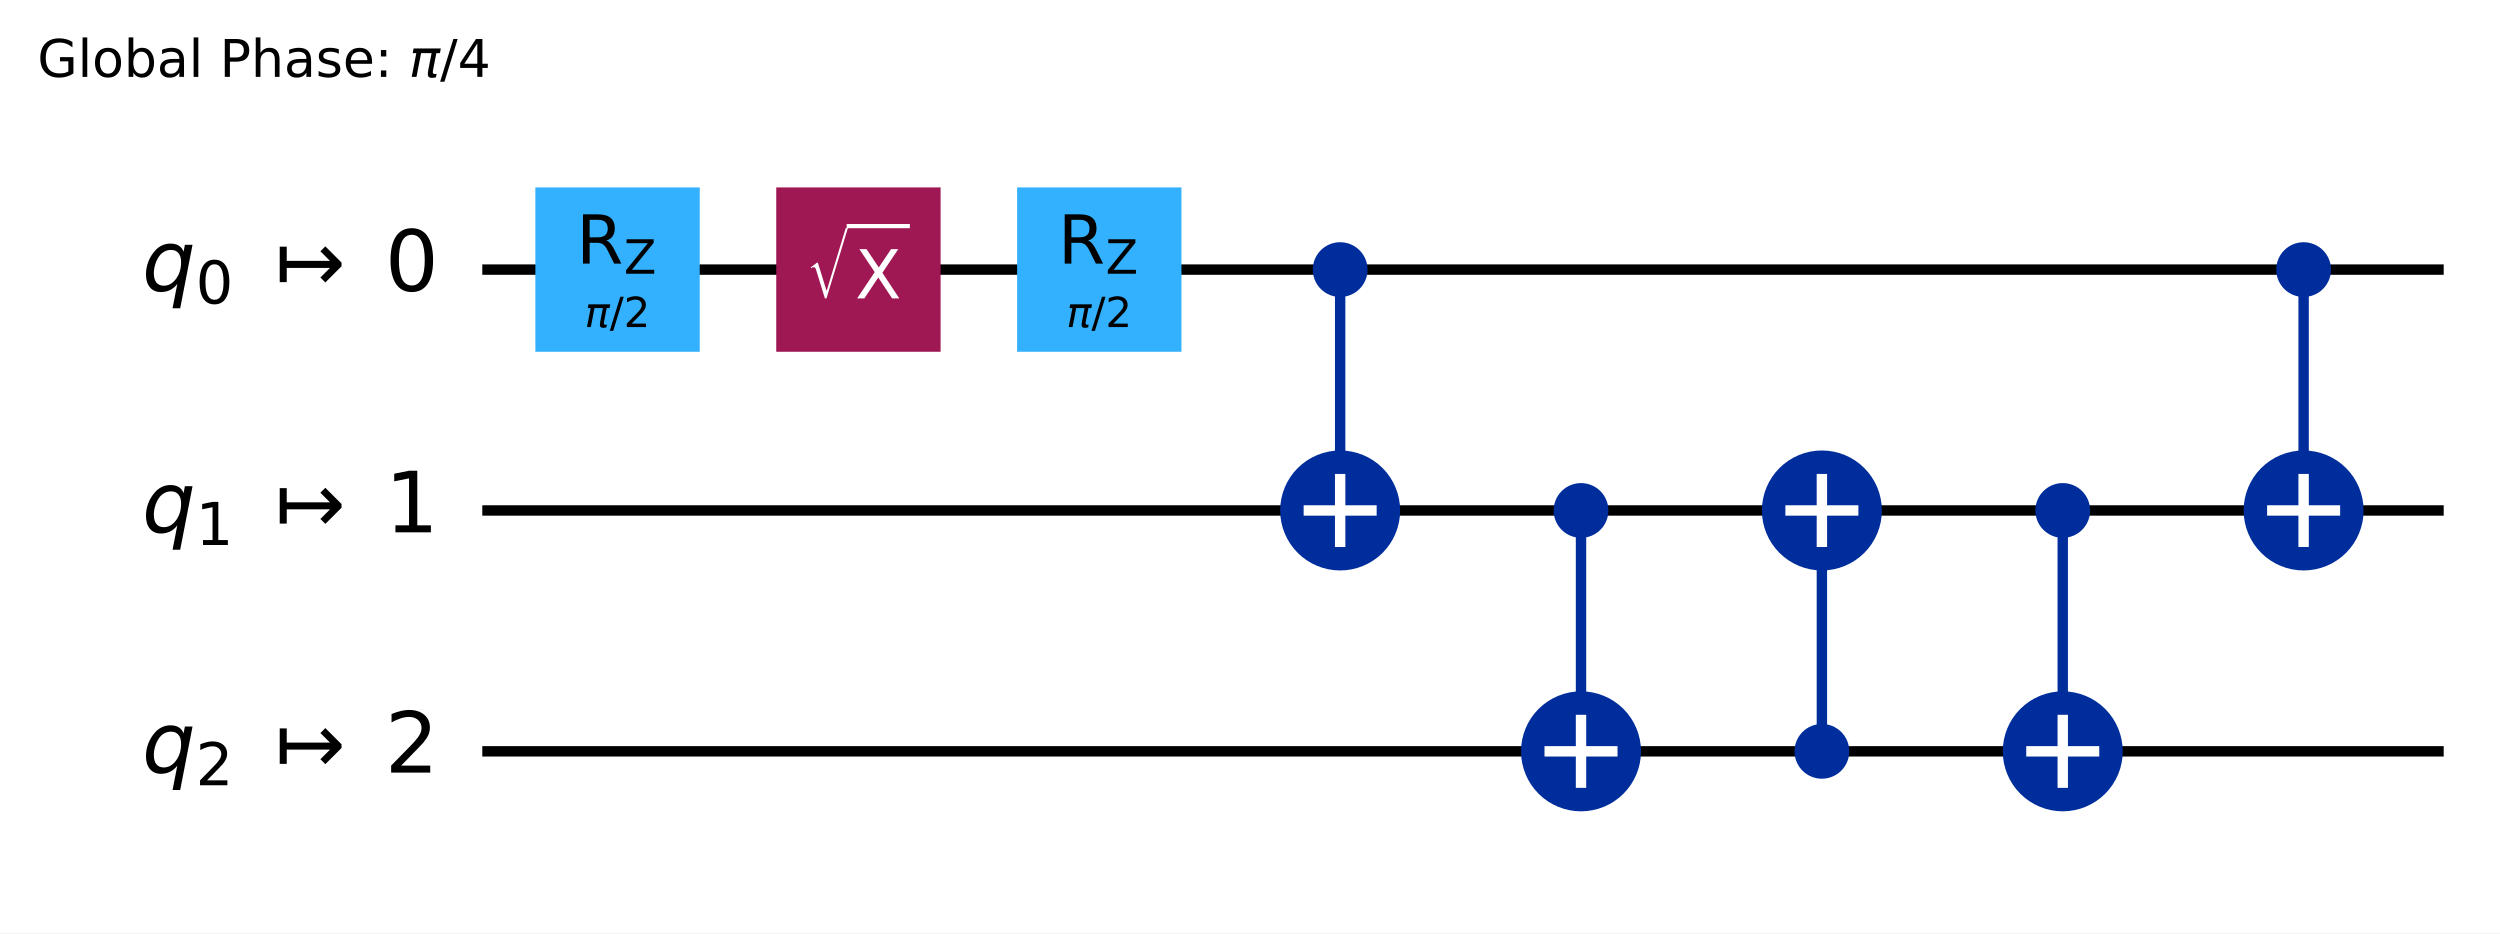
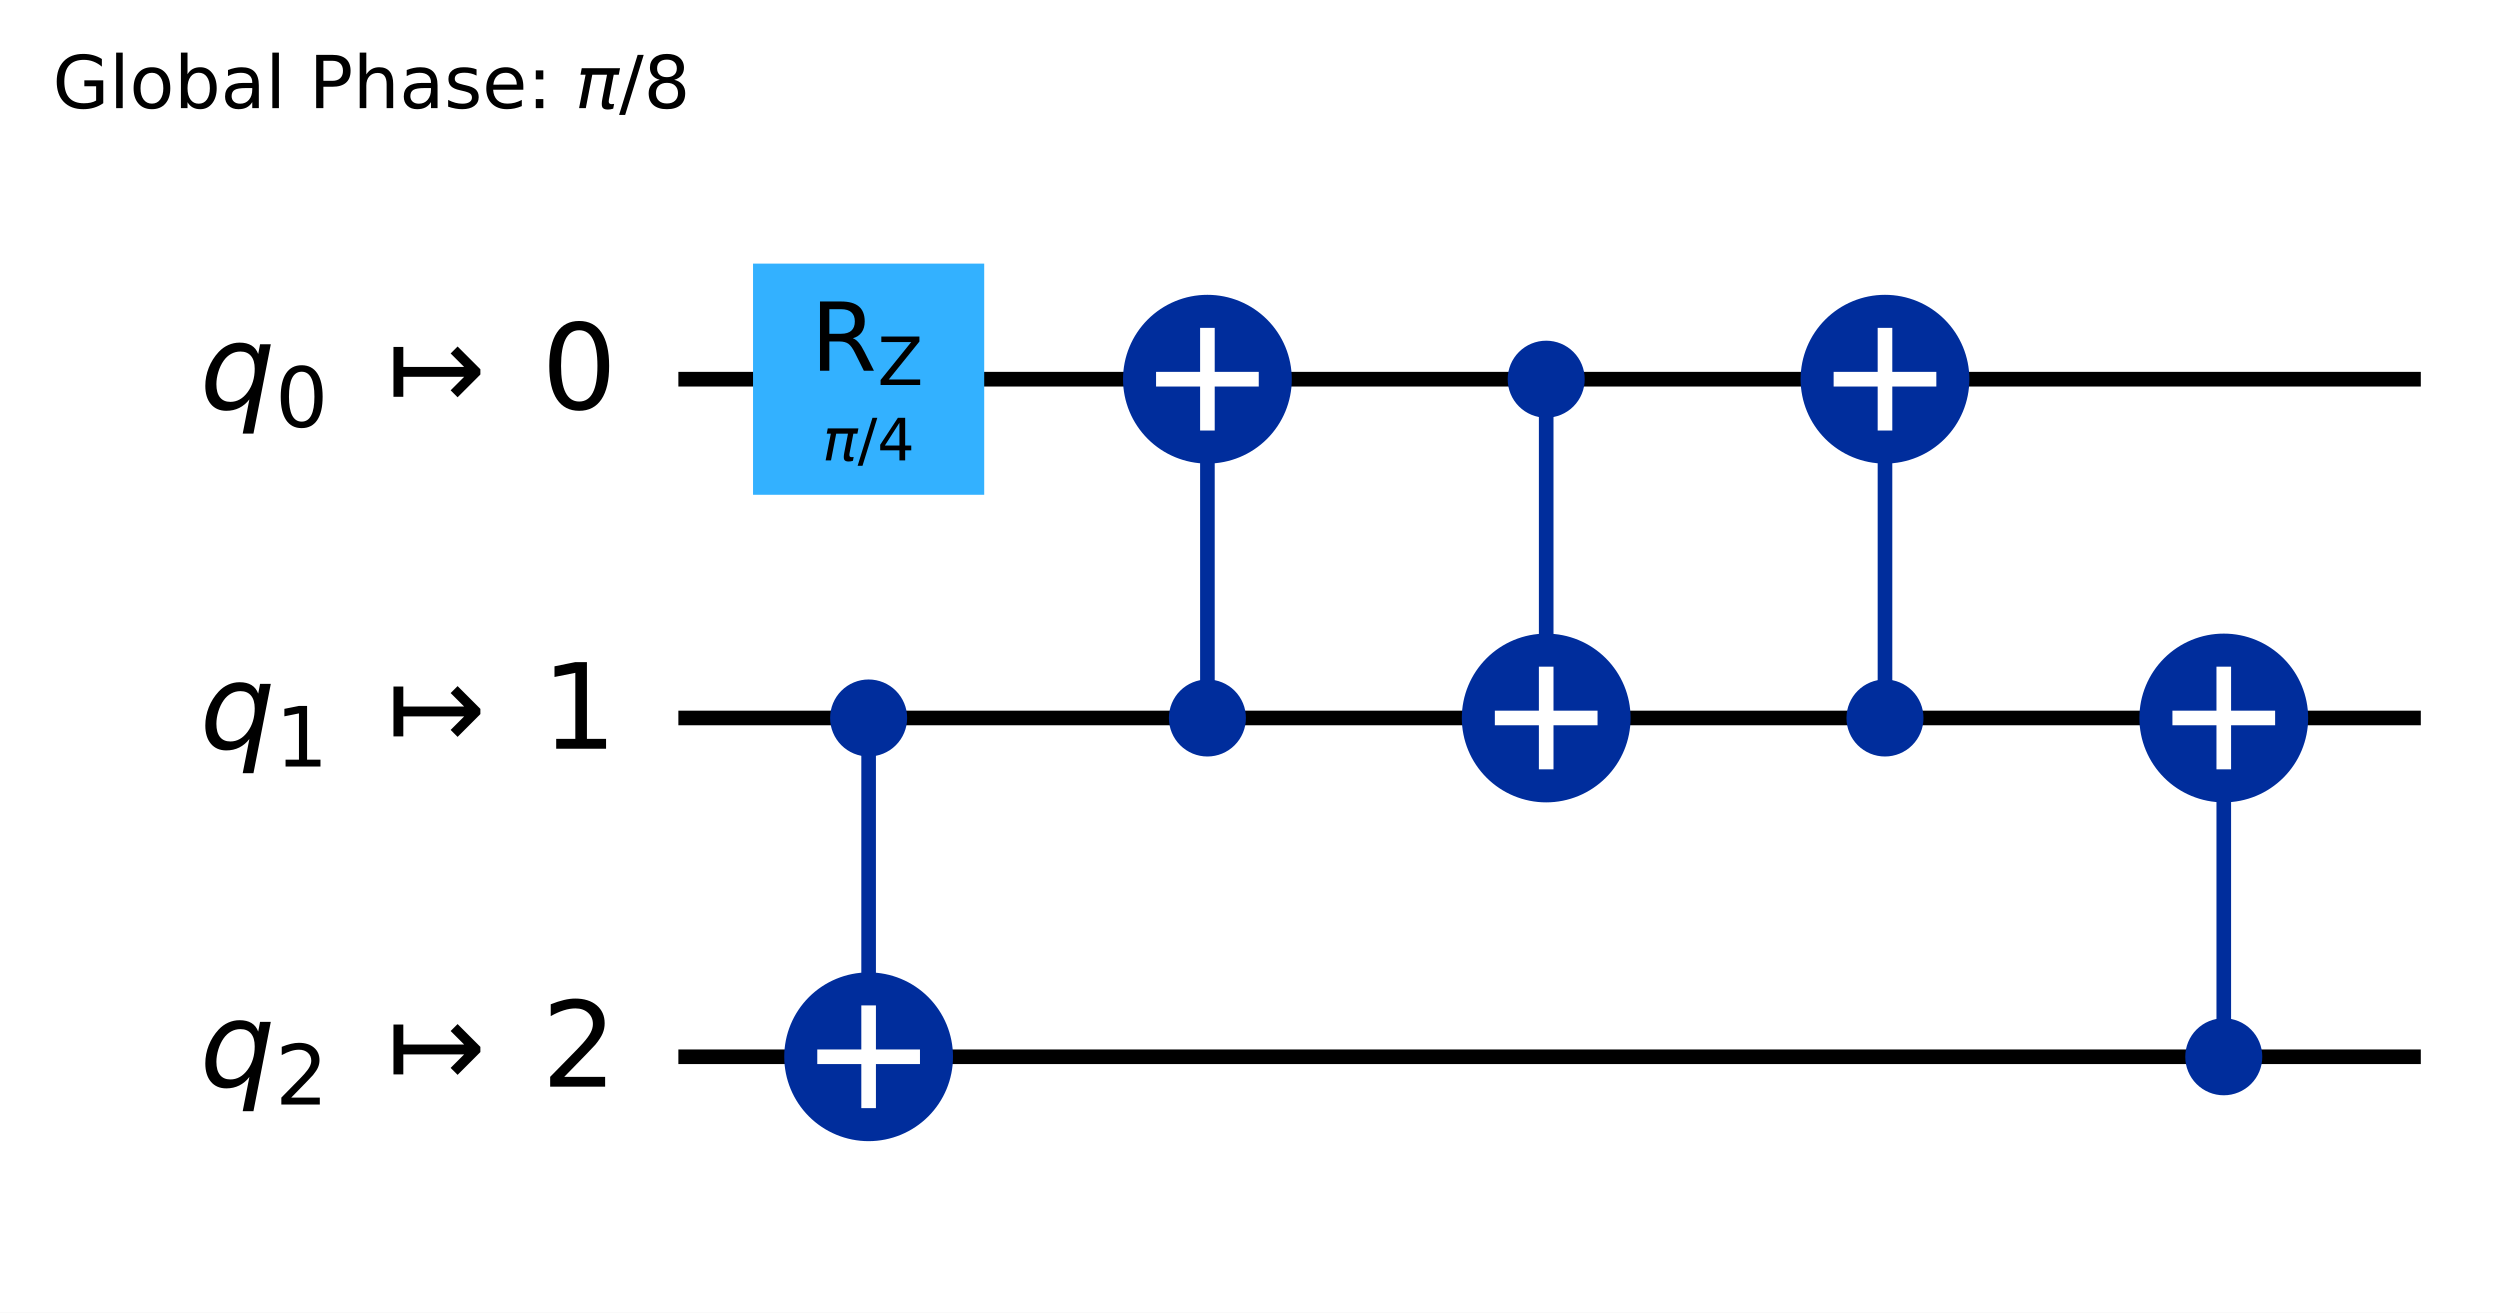
- <svg xmlns="http://www.w3.org/2000/svg" xmlns:xlink="http://www.w3.org/1999/xlink" width="481.119pt" height="179.604pt" viewBox="0 0 481.119 179.604" version="1.1">
+ <svg xmlns="http://www.w3.org/2000/svg" xmlns:xlink="http://www.w3.org/1999/xlink" width="342.057pt" height="179.604pt" viewBox="0 0 342.057 179.604" version="1.1">
  <defs>
    <style type="text/css">*{stroke-linejoin: round; stroke-linecap: butt}</style>
  </defs>
  <g id="figure_1">
    <g id="patch_1">
-       <path d="M 0 179.604  L 481.119 179.604  L 481.119 0  L 0 0  z " style="fill: #ffffff" />
+       <path d="M 0 179.604  L 342.057 179.604  L 342.057 0  L 0 0  z " style="fill: #ffffff" />
    </g>
    <g id="axes_1">
      <g id="line2d_1">
-         <path d="M 93.816 51.883  L 469.284 51.883  " clip-path="url(#p469d6c5402)" style="fill: none; stroke: #000000; stroke-width: 2; stroke-linecap: square" />
+         <path d="M 93.816 51.883  L 330.222 51.883  " clip-path="url(#p0dafb80001)" style="fill: none; stroke: #000000; stroke-width: 2; stroke-linecap: square" />
      </g>
      <g id="line2d_2">
-         <path d="M 93.816 98.237  L 469.284 98.237  " clip-path="url(#p469d6c5402)" style="fill: none; stroke: #000000; stroke-width: 2; stroke-linecap: square" />
+         <path d="M 93.816 98.237  L 330.222 98.237  " clip-path="url(#p0dafb80001)" style="fill: none; stroke: #000000; stroke-width: 2; stroke-linecap: square" />
      </g>
      <g id="line2d_3">
-         <path d="M 93.816 144.591  L 469.284 144.591  " clip-path="url(#p469d6c5402)" style="fill: none; stroke: #000000; stroke-width: 2; stroke-linecap: square" />
+         <path d="M 93.816 144.591  L 330.222 144.591  " clip-path="url(#p0dafb80001)" style="fill: none; stroke: #000000; stroke-width: 2; stroke-linecap: square" />
      </g>
      <g id="text_1">
        <g transform="translate(7.2 14.8) scale(0.1 -0.1)">
          <defs>
            <path id="DejaVuSans-2a" d="M 3809 666  L 3809 1919  L 2778 1919  L 2778 2438  L 4434 2438  L 4434 434  Q 4069 175 3628 42  Q 3188 -91 2688 -91  Q 1594 -91 976 548  Q 359 1188 359 2328  Q 359 3472 976 4111  Q 1594 4750 2688 4750  Q 3144 4750 3555 4637  Q 3966 4525 4313 4306  L 4313 3634  Q 3963 3931 3569 4081  Q 3175 4231 2741 4231  Q 1884 4231 1454 3753  Q 1025 3275 1025 2328  Q 1025 1384 1454 906  Q 1884 428 2741 428  Q 3075 428 3337 486  Q 3600 544 3809 666  z " transform="scale(0.015625)" />
            <path id="DejaVuSans-4f" d="M 603 4863  L 1178 4863  L 1178 0  L 603 0  L 603 4863  z " transform="scale(0.015625)" />
            <path id="DejaVuSans-52" d="M 1959 3097  Q 1497 3097 1228 2736  Q 959 2375 959 1747  Q 959 1119 1226 758  Q 1494 397 1959 397  Q 2419 397 2687 759  Q 2956 1122 2956 1747  Q 2956 2369 2687 2733  Q 2419 3097 1959 3097  z M 1959 3584  Q 2709 3584 3137 3096  Q 3566 2609 3566 1747  Q 3566 888 3137 398  Q 2709 -91 1959 -91  Q 1206 -91 779 398  Q 353 888 353 1747  Q 353 2609 779 3096  Q 1206 3584 1959 3584  z " transform="scale(0.015625)" />
            <path id="DejaVuSans-45" d="M 3116 1747  Q 3116 2381 2855 2742  Q 2594 3103 2138 3103  Q 1681 3103 1420 2742  Q 1159 2381 1159 1747  Q 1159 1113 1420 752  Q 1681 391 2138 391  Q 2594 391 2855 752  Q 3116 1113 3116 1747  z M 1159 2969  Q 1341 3281 1617 3432  Q 1894 3584 2278 3584  Q 2916 3584 3314 3078  Q 3713 2572 3713 1747  Q 3713 922 3314 415  Q 2916 -91 2278 -91  Q 1894 -91 1617 61  Q 1341 213 1159 525  L 1159 0  L 581 0  L 581 4863  L 1159 4863  L 1159 2969  z " transform="scale(0.015625)" />
            <path id="DejaVuSans-44" d="M 2194 1759  Q 1497 1759 1228 1600  Q 959 1441 959 1056  Q 959 750 1161 570  Q 1363 391 1709 391  Q 2188 391 2477 730  Q 2766 1069 2766 1631  L 2766 1759  L 2194 1759  z M 3341 1997  L 3341 0  L 2766 0  L 2766 531  Q 2569 213 2275 61  Q 1981 -91 1556 -91  Q 1019 -91 701 211  Q 384 513 384 1019  Q 384 1609 779 1909  Q 1175 2209 1959 2209  L 2766 2209  L 2766 2266  Q 2766 2663 2505 2880  Q 2244 3097 1772 3097  Q 1472 3097 1187 3025  Q 903 2953 641 2809  L 641 3341  Q 956 3463 1253 3523  Q 1550 3584 1831 3584  Q 2591 3584 2966 3190  Q 3341 2797 3341 1997  z " transform="scale(0.015625)" />
            <path id="DejaVuSans-3" transform="scale(0.015625)" />
            <path id="DejaVuSans-33" d="M 1259 4147  L 1259 2394  L 2053 2394  Q 2494 2394 2734 2622  Q 2975 2850 2975 3272  Q 2975 3691 2734 3919  Q 2494 4147 2053 4147  L 1259 4147  z M 628 4666  L 2053 4666  Q 2838 4666 3239 4311  Q 3641 3956 3641 3272  Q 3641 2581 3239 2228  Q 2838 1875 2053 1875  L 1259 1875  L 1259 0  L 628 0  L 628 4666  z " transform="scale(0.015625)" />
            <path id="DejaVuSans-4b" d="M 3513 2113  L 3513 0  L 2938 0  L 2938 2094  Q 2938 2591 2744 2837  Q 2550 3084 2163 3084  Q 1697 3084 1428 2787  Q 1159 2491 1159 1978  L 1159 0  L 581 0  L 581 4863  L 1159 4863  L 1159 2956  Q 1366 3272 1645 3428  Q 1925 3584 2291 3584  Q 2894 3584 3203 3211  Q 3513 2838 3513 2113  z " transform="scale(0.015625)" />
            <path id="DejaVuSans-56" d="M 2834 3397  L 2834 2853  Q 2591 2978 2328 3040  Q 2066 3103 1784 3103  Q 1356 3103 1142 2972  Q 928 2841 928 2578  Q 928 2378 1081 2264  Q 1234 2150 1697 2047  L 1894 2003  Q 2506 1872 2764 1633  Q 3022 1394 3022 966  Q 3022 478 2636 193  Q 2250 -91 1575 -91  Q 1294 -91 989 -36  Q 684 19 347 128  L 347 722  Q 666 556 975 473  Q 1284 391 1588 391  Q 1994 391 2212 530  Q 2431 669 2431 922  Q 2431 1156 2273 1281  Q 2116 1406 1581 1522  L 1381 1569  Q 847 1681 609 1914  Q 372 2147 372 2553  Q 372 3047 722 3315  Q 1072 3584 1716 3584  Q 2034 3584 2315 3537  Q 2597 3491 2834 3397  z " transform="scale(0.015625)" />
            <path id="DejaVuSans-48" d="M 3597 1894  L 3597 1613  L 953 1613  Q 991 1019 1311 708  Q 1631 397 2203 397  Q 2534 397 2845 478  Q 3156 559 3463 722  L 3463 178  Q 3153 47 2828 -22  Q 2503 -91 2169 -91  Q 1331 -91 842 396  Q 353 884 353 1716  Q 353 2575 817 3079  Q 1281 3584 2069 3584  Q 2775 3584 3186 3129  Q 3597 2675 3597 1894  z M 3022 2063  Q 3016 2534 2758 2815  Q 2500 3097 2075 3097  Q 1594 3097 1305 2825  Q 1016 2553 972 2059  L 3022 2063  z " transform="scale(0.015625)" />
            <path id="DejaVuSans-1d" d="M 750 794  L 1409 794  L 1409 0  L 750 0  L 750 794  z M 750 3309  L 1409 3309  L 1409 2516  L 750 2516  L 750 3309  z " transform="scale(0.015625)" />
            <path id="DejaVuSans-Oblique-354" d="M 584 3500  L 3938 3500  L 3825 2925  L 3384 2925  L 2966 775  Q 2922 550 2981 450  Q 3038 353 3209 353  Q 3256 353 3325 363  Q 3397 369 3419 372  L 3338 -44  Q 3222 -84 3103 -103  Q 2981 -122 2866 -122  Q 2491 -122 2388 81  Q 2284 288 2391 838  L 2797 2925  L 1506 2925  L 938 0  L 350 0  L 919 2925  L 472 2925  L 584 3500  z " transform="scale(0.015625)" />
            <path id="DejaVuSans-12" d="M 1625 4666  L 2156 4666  L 531 -594  L 0 -594  L 1625 4666  z " transform="scale(0.015625)" />
-             <path id="DejaVuSans-17" d="M 2419 4116  L 825 1625  L 2419 1625  L 2419 4116  z M 2253 4666  L 3047 4666  L 3047 1625  L 3713 1625  L 3713 1100  L 3047 1100  L 3047 0  L 2419 0  L 2419 1100  L 313 1100  L 313 1709  L 2253 4666  z " transform="scale(0.015625)" />
+             <path id="DejaVuSans-1b" d="M 2034 2216  Q 1584 2216 1326 1975  Q 1069 1734 1069 1313  Q 1069 891 1326 650  Q 1584 409 2034 409  Q 2484 409 2743 651  Q 3003 894 3003 1313  Q 3003 1734 2745 1975  Q 2488 2216 2034 2216  z M 1403 2484  Q 997 2584 770 2862  Q 544 3141 544 3541  Q 544 4100 942 4425  Q 1341 4750 2034 4750  Q 2731 4750 3128 4425  Q 3525 4100 3525 3541  Q 3525 3141 3298 2862  Q 3072 2584 2669 2484  Q 3125 2378 3379 2068  Q 3634 1759 3634 1313  Q 3634 634 3220 271  Q 2806 -91 2034 -91  Q 1263 -91 848 271  Q 434 634 434 1313  Q 434 1759 690 2068  Q 947 2378 1403 2484  z M 1172 3481  Q 1172 3119 1398 2916  Q 1625 2713 2034 2713  Q 2441 2713 2670 2916  Q 2900 3119 2900 3481  Q 2900 3844 2670 4047  Q 2441 4250 2034 4250  Q 1625 4250 1398 4047  Q 1172 3844 1172 3481  z " transform="scale(0.015625)" />
          </defs>
          <use xlink:href="#DejaVuSans-2a" transform="translate(0 0.015625)" />
          <use xlink:href="#DejaVuSans-4f" transform="translate(77.49023 0.015625)" />
          <use xlink:href="#DejaVuSans-52" transform="translate(105.2734 0.015625)" />
          <use xlink:href="#DejaVuSans-45" transform="translate(166.4551 0.015625)" />
          <use xlink:href="#DejaVuSans-44" transform="translate(229.9316 0.015625)" />
          <use xlink:href="#DejaVuSans-4f" transform="translate(291.2109 0.015625)" />
          <use xlink:href="#DejaVuSans-3" transform="translate(318.9941 0.015625)" />
          <use xlink:href="#DejaVuSans-33" transform="translate(350.7812 0.015625)" />
          <use xlink:href="#DejaVuSans-4b" transform="translate(411.084 0.015625)" />
          <use xlink:href="#DejaVuSans-44" transform="translate(474.4629 0.015625)" />
          <use xlink:href="#DejaVuSans-56" transform="translate(535.7422 0.015625)" />
          <use xlink:href="#DejaVuSans-48" transform="translate(587.8418 0.015625)" />
          <use xlink:href="#DejaVuSans-1d" transform="translate(649.3652 0.015625)" />
          <use xlink:href="#DejaVuSans-3" transform="translate(683.0566 0.015625)" />
          <use xlink:href="#DejaVuSans-Oblique-354" transform="translate(714.8438 0.015625)" />
          <use xlink:href="#DejaVuSans-12" transform="translate(775.0488 0.015625)" />
-           <use xlink:href="#DejaVuSans-17" transform="translate(808.7402 0.015625)" />
+           <use xlink:href="#DejaVuSans-1b" transform="translate(808.7402 0.015625)" />
        </g>
      </g>
      <g id="patch_2">
-         <path d="M 89.181 28.706  L -1069.669 28.706  L -1069.669 214.122  L 89.181 214.122  z " clip-path="url(#p469d6c5402)" style="fill: #ffffff; stroke: #ffffff; stroke-width: 1.5; stroke-linejoin: miter" />
+         <path d="M 89.181 28.706  L -1069.669 28.706  L -1069.669 214.122  L 89.181 214.122  z " clip-path="url(#p0dafb80001)" style="fill: #ffffff; stroke: #ffffff; stroke-width: 1.5; stroke-linejoin: miter" />
      </g>
      <g id="line2d_4">
-         <path d="M 257.909 98.237  L 257.909 51.883  " clip-path="url(#p469d6c5402)" style="fill: none; stroke: #002d9c; stroke-width: 2; stroke-linecap: square" />
+         <path d="M 118.847 144.591  L 118.847 98.237  " clip-path="url(#p0dafb80001)" style="fill: none; stroke: #002d9c; stroke-width: 2; stroke-linecap: square" />
      </g>
      <g id="line2d_5">
-         <path d="M 304.263 144.591  L 304.263 98.237  " clip-path="url(#p469d6c5402)" style="fill: none; stroke: #002d9c; stroke-width: 2; stroke-linecap: square" />
+         <path d="M 165.201 98.237  L 165.201 51.883  " clip-path="url(#p0dafb80001)" style="fill: none; stroke: #002d9c; stroke-width: 2; stroke-linecap: square" />
      </g>
      <g id="line2d_6">
-         <path d="M 350.617 144.591  L 350.617 98.237  " clip-path="url(#p469d6c5402)" style="fill: none; stroke: #002d9c; stroke-width: 2; stroke-linecap: square" />
+         <path d="M 211.555 98.237  L 211.555 51.883  " clip-path="url(#p0dafb80001)" style="fill: none; stroke: #002d9c; stroke-width: 2; stroke-linecap: square" />
      </g>
      <g id="line2d_7">
-         <path d="M 396.971 144.591  L 396.971 98.237  " clip-path="url(#p469d6c5402)" style="fill: none; stroke: #002d9c; stroke-width: 2; stroke-linecap: square" />
+         <path d="M 257.909 98.237  L 257.909 51.883  " clip-path="url(#p0dafb80001)" style="fill: none; stroke: #002d9c; stroke-width: 2; stroke-linecap: square" />
      </g>
      <g id="line2d_8">
-         <path d="M 443.325 98.237  L 443.325 51.883  " clip-path="url(#p469d6c5402)" style="fill: none; stroke: #002d9c; stroke-width: 2; stroke-linecap: square" />
+         <path d="M 304.263 144.591  L 304.263 98.237  " clip-path="url(#p0dafb80001)" style="fill: none; stroke: #002d9c; stroke-width: 2; stroke-linecap: square" />
      </g>
      <g id="patch_3">
-         <path d="M 103.782 66.948  L 133.912 66.948  L 133.912 36.818  L 103.782 36.818  z " clip-path="url(#p469d6c5402)" style="fill: #33b1ff; stroke: #33b1ff; stroke-width: 1.5; stroke-linejoin: miter" />
+         <path d="M 103.782 66.948  L 133.912 66.948  L 133.912 36.818  L 103.782 36.818  z " clip-path="url(#p0dafb80001)" style="fill: #33b1ff; stroke: #33b1ff; stroke-width: 1.5; stroke-linejoin: miter" />
      </g>
      <g id="patch_4">
-         <path d="M 150.136 66.948  L 180.266 66.948  L 180.266 36.818  L 150.136 36.818  z " clip-path="url(#p469d6c5402)" style="fill: #9f1853; stroke: #9f1853; stroke-width: 1.5; stroke-linejoin: miter" />
+         <path d="M 118.847 102.757  C 120.046 102.757 121.196 102.281 122.043 101.433  C 122.891 100.585 123.367 99.436 123.367 98.237  C 123.367 97.039 122.891 95.889 122.043 95.041  C 121.196 94.194 120.046 93.718 118.847 93.718  C 117.649 93.718 116.499 94.194 115.652 95.041  C 114.804 95.889 114.328 97.039 114.328 98.237  C 114.328 99.436 114.804 100.585 115.652 101.433  C 116.499 102.281 117.649 102.757 118.847 102.757  z " clip-path="url(#p0dafb80001)" style="fill: #002d9c; stroke: #002d9c; stroke-width: 1.5; stroke-linejoin: miter" />
      </g>
      <g id="patch_5">
-         <path d="M 196.49 66.948  L 226.62 66.948  L 226.62 36.818  L 196.49 36.818  z " clip-path="url(#p469d6c5402)" style="fill: #33b1ff; stroke: #33b1ff; stroke-width: 1.5; stroke-linejoin: miter" />
+         <path d="M 118.847 155.137  C 121.644 155.137 124.327 154.026 126.304 152.048  C 128.282 150.07 129.393 147.388 129.393 144.591  C 129.393 141.794 128.282 139.112 126.304 137.134  C 124.327 135.157 121.644 134.046 118.847 134.046  C 116.051 134.046 113.368 135.157 111.39 137.134  C 109.413 139.112 108.302 141.794 108.302 144.591  C 108.302 147.388 109.413 150.07 111.39 152.048  C 113.368 154.026 116.051 155.137 118.847 155.137  z " clip-path="url(#p0dafb80001)" style="fill: #002d9c; stroke: #002d9c; stroke-width: 2; stroke-linejoin: miter" />
      </g>
      <g id="patch_6">
-         <path d="M 257.909 56.403  C 259.108 56.403 260.258 55.927 261.105 55.079  C 261.953 54.231 262.429 53.082 262.429 51.883  C 262.429 50.685 261.953 49.535 261.105 48.687  C 260.258 47.84 259.108 47.364 257.909 47.364  C 256.711 47.364 255.561 47.84 254.714 48.687  C 253.866 49.535 253.39 50.685 253.39 51.883  C 253.39 53.082 253.866 54.231 254.714 55.079  C 255.561 55.927 256.711 56.403 257.909 56.403  z " clip-path="url(#p469d6c5402)" style="fill: #002d9c; stroke: #002d9c; stroke-width: 1.5; stroke-linejoin: miter" />
+         <path d="M 165.201 102.757  C 166.4 102.757 167.55 102.281 168.397 101.433  C 169.245 100.585 169.721 99.436 169.721 98.237  C 169.721 97.039 169.245 95.889 168.397 95.041  C 167.55 94.194 166.4 93.718 165.201 93.718  C 164.003 93.718 162.853 94.194 162.006 95.041  C 161.158 95.889 160.682 97.039 160.682 98.237  C 160.682 99.436 161.158 100.585 162.006 101.433  C 162.853 102.281 164.003 102.757 165.201 102.757  z " clip-path="url(#p0dafb80001)" style="fill: #002d9c; stroke: #002d9c; stroke-width: 1.5; stroke-linejoin: miter" />
      </g>
      <g id="patch_7">
-         <path d="M 257.909 108.783  C 260.706 108.783 263.389 107.672 265.366 105.694  C 267.344 103.716 268.455 101.034 268.455 98.237  C 268.455 95.44 267.344 92.758 265.366 90.78  C 263.389 88.803 260.706 87.692 257.909 87.692  C 255.113 87.692 252.43 88.803 250.452 90.78  C 248.475 92.758 247.364 95.44 247.364 98.237  C 247.364 101.034 248.475 103.716 250.452 105.694  C 252.43 107.672 255.113 108.783 257.909 108.783  z " clip-path="url(#p469d6c5402)" style="fill: #002d9c; stroke: #002d9c; stroke-width: 2; stroke-linejoin: miter" />
+         <path d="M 165.201 62.429  C 167.998 62.429 170.681 61.318 172.658 59.34  C 174.636 57.362 175.747 54.68 175.747 51.883  C 175.747 49.086 174.636 46.404 172.658 44.426  C 170.681 42.449 167.998 41.338 165.201 41.338  C 162.405 41.338 159.722 42.449 157.744 44.426  C 155.767 46.404 154.656 49.086 154.656 51.883  C 154.656 54.68 155.767 57.362 157.744 59.34  C 159.722 61.318 162.405 62.429 165.201 62.429  z " clip-path="url(#p0dafb80001)" style="fill: #002d9c; stroke: #002d9c; stroke-width: 2; stroke-linejoin: miter" />
      </g>
      <g id="patch_8">
-         <path d="M 304.263 102.757  C 305.462 102.757 306.612 102.281 307.459 101.433  C 308.307 100.585 308.783 99.436 308.783 98.237  C 308.783 97.039 308.307 95.889 307.459 95.041  C 306.612 94.194 305.462 93.718 304.263 93.718  C 303.065 93.718 301.915 94.194 301.068 95.041  C 300.22 95.889 299.744 97.039 299.744 98.237  C 299.744 99.436 300.22 100.585 301.068 101.433  C 301.915 102.281 303.065 102.757 304.263 102.757  z " clip-path="url(#p469d6c5402)" style="fill: #002d9c; stroke: #002d9c; stroke-width: 1.5; stroke-linejoin: miter" />
+         <path d="M 211.555 56.403  C 212.754 56.403 213.904 55.927 214.751 55.079  C 215.599 54.231 216.075 53.082 216.075 51.883  C 216.075 50.685 215.599 49.535 214.751 48.687  C 213.904 47.84 212.754 47.364 211.555 47.364  C 210.357 47.364 209.207 47.84 208.36 48.687  C 207.512 49.535 207.036 50.685 207.036 51.883  C 207.036 53.082 207.512 54.231 208.36 55.079  C 209.207 55.927 210.357 56.403 211.555 56.403  z " clip-path="url(#p0dafb80001)" style="fill: #002d9c; stroke: #002d9c; stroke-width: 1.5; stroke-linejoin: miter" />
      </g>
      <g id="patch_9">
-         <path d="M 304.263 155.137  C 307.06 155.137 309.743 154.026 311.72 152.048  C 313.698 150.07 314.809 147.388 314.809 144.591  C 314.809 141.794 313.698 139.112 311.72 137.134  C 309.743 135.157 307.06 134.046 304.263 134.046  C 301.467 134.046 298.784 135.157 296.806 137.134  C 294.829 139.112 293.718 141.794 293.718 144.591  C 293.718 147.388 294.829 150.07 296.806 152.048  C 298.784 154.026 301.467 155.137 304.263 155.137  z " clip-path="url(#p469d6c5402)" style="fill: #002d9c; stroke: #002d9c; stroke-width: 2; stroke-linejoin: miter" />
+         <path d="M 211.555 108.783  C 214.352 108.783 217.035 107.672 219.012 105.694  C 220.99 103.716 222.101 101.034 222.101 98.237  C 222.101 95.44 220.99 92.758 219.012 90.78  C 217.035 88.803 214.352 87.692 211.555 87.692  C 208.759 87.692 206.076 88.803 204.098 90.78  C 202.121 92.758 201.01 95.44 201.01 98.237  C 201.01 101.034 202.121 103.716 204.098 105.694  C 206.076 107.672 208.759 108.783 211.555 108.783  z " clip-path="url(#p0dafb80001)" style="fill: #002d9c; stroke: #002d9c; stroke-width: 2; stroke-linejoin: miter" />
      </g>
      <g id="patch_10">
-         <path d="M 350.617 149.111  C 351.816 149.111 352.966 148.635 353.813 147.787  C 354.661 146.939 355.137 145.79 355.137 144.591  C 355.137 143.393 354.661 142.243 353.813 141.395  C 352.966 140.548 351.816 140.072 350.617 140.072  C 349.419 140.072 348.269 140.548 347.422 141.395  C 346.574 142.243 346.098 143.393 346.098 144.591  C 346.098 145.79 346.574 146.939 347.422 147.787  C 348.269 148.635 349.419 149.111 350.617 149.111  z " clip-path="url(#p469d6c5402)" style="fill: #002d9c; stroke: #002d9c; stroke-width: 1.5; stroke-linejoin: miter" />
+         <path d="M 257.909 102.757  C 259.108 102.757 260.258 102.281 261.105 101.433  C 261.953 100.585 262.429 99.436 262.429 98.237  C 262.429 97.039 261.953 95.889 261.105 95.041  C 260.258 94.194 259.108 93.718 257.909 93.718  C 256.711 93.718 255.561 94.194 254.714 95.041  C 253.866 95.889 253.39 97.039 253.39 98.237  C 253.39 99.436 253.866 100.585 254.714 101.433  C 255.561 102.281 256.711 102.757 257.909 102.757  z " clip-path="url(#p0dafb80001)" style="fill: #002d9c; stroke: #002d9c; stroke-width: 1.5; stroke-linejoin: miter" />
      </g>
      <g id="patch_11">
-         <path d="M 350.617 108.783  C 353.414 108.783 356.097 107.672 358.074 105.694  C 360.052 103.716 361.163 101.034 361.163 98.237  C 361.163 95.44 360.052 92.758 358.074 90.78  C 356.097 88.803 353.414 87.692 350.617 87.692  C 347.821 87.692 345.138 88.803 343.16 90.78  C 341.183 92.758 340.072 95.44 340.072 98.237  C 340.072 101.034 341.183 103.716 343.16 105.694  C 345.138 107.672 347.821 108.783 350.617 108.783  z " clip-path="url(#p469d6c5402)" style="fill: #002d9c; stroke: #002d9c; stroke-width: 2; stroke-linejoin: miter" />
+         <path d="M 257.909 62.429  C 260.706 62.429 263.389 61.318 265.366 59.34  C 267.344 57.362 268.455 54.68 268.455 51.883  C 268.455 49.086 267.344 46.404 265.366 44.426  C 263.389 42.449 260.706 41.338 257.909 41.338  C 255.113 41.338 252.43 42.449 250.452 44.426  C 248.475 46.404 247.364 49.086 247.364 51.883  C 247.364 54.68 248.475 57.362 250.452 59.34  C 252.43 61.318 255.113 62.429 257.909 62.429  z " clip-path="url(#p0dafb80001)" style="fill: #002d9c; stroke: #002d9c; stroke-width: 2; stroke-linejoin: miter" />
      </g>
      <g id="patch_12">
-         <path d="M 396.971 102.757  C 398.17 102.757 399.32 102.281 400.167 101.433  C 401.015 100.585 401.491 99.436 401.491 98.237  C 401.491 97.039 401.015 95.889 400.167 95.041  C 399.32 94.194 398.17 93.718 396.971 93.718  C 395.773 93.718 394.623 94.194 393.776 95.041  C 392.928 95.889 392.452 97.039 392.452 98.237  C 392.452 99.436 392.928 100.585 393.776 101.433  C 394.623 102.281 395.773 102.757 396.971 102.757  z " clip-path="url(#p469d6c5402)" style="fill: #002d9c; stroke: #002d9c; stroke-width: 1.5; stroke-linejoin: miter" />
+         <path d="M 304.263 149.111  C 305.462 149.111 306.612 148.635 307.459 147.787  C 308.307 146.939 308.783 145.79 308.783 144.591  C 308.783 143.393 308.307 142.243 307.459 141.395  C 306.612 140.548 305.462 140.072 304.263 140.072  C 303.065 140.072 301.915 140.548 301.068 141.395  C 300.22 142.243 299.744 143.393 299.744 144.591  C 299.744 145.79 300.22 146.939 301.068 147.787  C 301.915 148.635 303.065 149.111 304.263 149.111  z " clip-path="url(#p0dafb80001)" style="fill: #002d9c; stroke: #002d9c; stroke-width: 1.5; stroke-linejoin: miter" />
      </g>
      <g id="patch_13">
-         <path d="M 396.971 155.137  C 399.768 155.137 402.451 154.026 404.428 152.048  C 406.406 150.07 407.517 147.388 407.517 144.591  C 407.517 141.794 406.406 139.112 404.428 137.134  C 402.451 135.157 399.768 134.046 396.971 134.046  C 394.175 134.046 391.492 135.157 389.514 137.134  C 387.537 139.112 386.426 141.794 386.426 144.591  C 386.426 147.388 387.537 150.07 389.514 152.048  C 391.492 154.026 394.175 155.137 396.971 155.137  z " clip-path="url(#p469d6c5402)" style="fill: #002d9c; stroke: #002d9c; stroke-width: 2; stroke-linejoin: miter" />
-       </g>
-       <g id="patch_14">
-         <path d="M 443.325 56.403  C 444.524 56.403 445.674 55.927 446.521 55.079  C 447.369 54.231 447.845 53.082 447.845 51.883  C 447.845 50.685 447.369 49.535 446.521 48.687  C 445.674 47.84 444.524 47.364 443.325 47.364  C 442.127 47.364 440.977 47.84 440.13 48.687  C 439.282 49.535 438.806 50.685 438.806 51.883  C 438.806 53.082 439.282 54.231 440.13 55.079  C 440.977 55.927 442.127 56.403 443.325 56.403  z " clip-path="url(#p469d6c5402)" style="fill: #002d9c; stroke: #002d9c; stroke-width: 1.5; stroke-linejoin: miter" />
-       </g>
-       <g id="patch_15">
-         <path d="M 443.325 108.783  C 446.122 108.783 448.805 107.672 450.782 105.694  C 452.76 103.716 453.871 101.034 453.871 98.237  C 453.871 95.44 452.76 92.758 450.782 90.78  C 448.805 88.803 446.122 87.692 443.325 87.692  C 440.529 87.692 437.846 88.803 435.868 90.78  C 433.891 92.758 432.78 95.44 432.78 98.237  C 432.78 101.034 433.891 103.716 435.868 105.694  C 437.846 107.672 440.529 108.783 443.325 108.783  z " clip-path="url(#p469d6c5402)" style="fill: #002d9c; stroke: #002d9c; stroke-width: 2; stroke-linejoin: miter" />
+         <path d="M 304.263 108.783  C 307.06 108.783 309.743 107.672 311.72 105.694  C 313.698 103.716 314.809 101.034 314.809 98.237  C 314.809 95.44 313.698 92.758 311.72 90.78  C 309.743 88.803 307.06 87.692 304.263 87.692  C 301.467 87.692 298.784 88.803 296.806 90.78  C 294.829 92.758 293.718 95.44 293.718 98.237  C 293.718 101.034 294.829 103.716 296.806 105.694  C 298.784 107.672 301.467 108.783 304.263 108.783  z " clip-path="url(#p0dafb80001)" style="fill: #002d9c; stroke: #002d9c; stroke-width: 2; stroke-linejoin: miter" />
      </g>
      <g id="line2d_9">
-         <path d="M 257.909 104.263  L 257.909 92.211  " clip-path="url(#p469d6c5402)" style="fill: none; stroke: #ffffff; stroke-width: 2; stroke-linecap: square" />
+         <path d="M 118.847 150.617  L 118.847 138.565  " clip-path="url(#p0dafb80001)" style="fill: none; stroke: #ffffff; stroke-width: 2; stroke-linecap: square" />
      </g>
      <g id="line2d_10">
-         <path d="M 251.883 98.237  L 263.935 98.237  " clip-path="url(#p469d6c5402)" style="fill: none; stroke: #ffffff; stroke-width: 2; stroke-linecap: square" />
+         <path d="M 112.821 144.591  L 124.873 144.591  " clip-path="url(#p0dafb80001)" style="fill: none; stroke: #ffffff; stroke-width: 2; stroke-linecap: square" />
      </g>
      <g id="line2d_11">
-         <path d="M 304.263 150.617  L 304.263 138.565  " clip-path="url(#p469d6c5402)" style="fill: none; stroke: #ffffff; stroke-width: 2; stroke-linecap: square" />
+         <path d="M 165.201 57.909  L 165.201 45.857  " clip-path="url(#p0dafb80001)" style="fill: none; stroke: #ffffff; stroke-width: 2; stroke-linecap: square" />
      </g>
      <g id="line2d_12">
-         <path d="M 298.237 144.591  L 310.289 144.591  " clip-path="url(#p469d6c5402)" style="fill: none; stroke: #ffffff; stroke-width: 2; stroke-linecap: square" />
+         <path d="M 159.175 51.883  L 171.227 51.883  " clip-path="url(#p0dafb80001)" style="fill: none; stroke: #ffffff; stroke-width: 2; stroke-linecap: square" />
      </g>
      <g id="line2d_13">
-         <path d="M 350.617 104.263  L 350.617 92.211  " clip-path="url(#p469d6c5402)" style="fill: none; stroke: #ffffff; stroke-width: 2; stroke-linecap: square" />
+         <path d="M 211.555 104.263  L 211.555 92.211  " clip-path="url(#p0dafb80001)" style="fill: none; stroke: #ffffff; stroke-width: 2; stroke-linecap: square" />
      </g>
      <g id="line2d_14">
-         <path d="M 344.591 98.237  L 356.643 98.237  " clip-path="url(#p469d6c5402)" style="fill: none; stroke: #ffffff; stroke-width: 2; stroke-linecap: square" />
+         <path d="M 205.529 98.237  L 217.581 98.237  " clip-path="url(#p0dafb80001)" style="fill: none; stroke: #ffffff; stroke-width: 2; stroke-linecap: square" />
      </g>
      <g id="line2d_15">
-         <path d="M 396.971 150.617  L 396.971 138.565  " clip-path="url(#p469d6c5402)" style="fill: none; stroke: #ffffff; stroke-width: 2; stroke-linecap: square" />
+         <path d="M 257.909 57.909  L 257.909 45.857  " clip-path="url(#p0dafb80001)" style="fill: none; stroke: #ffffff; stroke-width: 2; stroke-linecap: square" />
      </g>
      <g id="line2d_16">
-         <path d="M 390.945 144.591  L 402.997 144.591  " clip-path="url(#p469d6c5402)" style="fill: none; stroke: #ffffff; stroke-width: 2; stroke-linecap: square" />
+         <path d="M 251.883 51.883  L 263.935 51.883  " clip-path="url(#p0dafb80001)" style="fill: none; stroke: #ffffff; stroke-width: 2; stroke-linecap: square" />
      </g>
      <g id="line2d_17">
-         <path d="M 443.325 104.263  L 443.325 92.211  " clip-path="url(#p469d6c5402)" style="fill: none; stroke: #ffffff; stroke-width: 2; stroke-linecap: square" />
+         <path d="M 304.263 104.263  L 304.263 92.211  " clip-path="url(#p0dafb80001)" style="fill: none; stroke: #ffffff; stroke-width: 2; stroke-linecap: square" />
      </g>
      <g id="line2d_18">
-         <path d="M 437.299 98.237  L 449.351 98.237  " clip-path="url(#p469d6c5402)" style="fill: none; stroke: #ffffff; stroke-width: 2; stroke-linecap: square" />
+         <path d="M 298.237 98.237  L 310.289 98.237  " clip-path="url(#p0dafb80001)" style="fill: none; stroke: #ffffff; stroke-width: 2; stroke-linecap: square" />
      </g>
      <g id="text_2">
-         <g clip-path="url(#p469d6c5402)">
+         <g clip-path="url(#p0dafb80001)">
          <g transform="translate(27.34536 56.10439) scale(0.1625 -0.1625)">
            <defs>
              <path id="DejaVuSans-Oblique-54" d="M 2669 525  Q 2438 222 2123 65  Q 1809 -91 1428 -91  Q 897 -91 595 267  Q 294 625 294 1253  Q 294 1759 480 2231  Q 666 2703 1013 3078  Q 1238 3322 1530 3453  Q 1822 3584 2144 3584  Q 2531 3584 2781 3431  Q 3031 3278 3144 2969  L 3244 3494  L 3822 3494  L 2888 -1319  L 2309 -1319  L 2669 525  z M 891 1338  Q 891 875 1084 633  Q 1278 391 1644 391  Q 2188 391 2572 911  Q 2956 1431 2956 2175  Q 2956 2625 2757 2864  Q 2559 3103 2188 3103  Q 1916 3103 1684 2976  Q 1453 2850 1281 2606  Q 1100 2350 995 2006  Q 891 1663 891 1338  z " transform="scale(0.015625)" />
              <path id="DejaVuSans-13" d="M 2034 4250  Q 1547 4250 1301 3770  Q 1056 3291 1056 2328  Q 1056 1369 1301 889  Q 1547 409 2034 409  Q 2525 409 2770 889  Q 3016 1369 3016 2328  Q 3016 3291 2770 3770  Q 2525 4250 2034 4250  z M 2034 4750  Q 2819 4750 3233 4129  Q 3647 3509 3647 2328  Q 3647 1150 3233 529  Q 2819 -91 2034 -91  Q 1250 -91 836 529  Q 422 1150 422 2328  Q 422 3509 836 4129  Q 1250 4750 2034 4750  z " transform="scale(0.015625)" />
              <path id="DejaVuSans-c30" d="M 4175 1741  L 897 1741  L 897 663  L 366 663  L 366 3350  L 897 3350  L 897 2272  L 4175 2272  L 3447 3000  L 3822 3375  L 5050 2147  L 5050 1866  L 3822 638  L 3447 1013  L 4175 1741  z " transform="scale(0.015625)" />
            </defs>
            <use xlink:href="#DejaVuSans-Oblique-54" transform="translate(0 0.78125)" />
            <use xlink:href="#DejaVuSans-13" transform="translate(63.47656 -14.2187) scale(0.7)" />
            <use xlink:href="#DejaVuSans-c30" transform="translate(157.2886 0.78125)" />
            <use xlink:href="#DejaVuSans-13" transform="translate(287.6192 0.78125)" />
          </g>
        </g>
      </g>
      <g id="text_3">
-         <g clip-path="url(#p469d6c5402)">
+         <g clip-path="url(#p0dafb80001)">
          <g transform="translate(27.34536 102.4584) scale(0.1625 -0.1625)">
            <defs>
              <path id="DejaVuSans-14" d="M 794 531  L 1825 531  L 1825 4091  L 703 3866  L 703 4441  L 1819 4666  L 2450 4666  L 2450 531  L 3481 531  L 3481 0  L 794 0  L 794 531  z " transform="scale(0.015625)" />
            </defs>
            <use xlink:href="#DejaVuSans-Oblique-54" transform="translate(0 0.09375)" />
            <use xlink:href="#DejaVuSans-14" transform="translate(63.47656 -14.9062) scale(0.7)" />
            <use xlink:href="#DejaVuSans-c30" transform="translate(157.2886 0.09375)" />
            <use xlink:href="#DejaVuSans-14" transform="translate(287.6192 0.09375)" />
          </g>
        </g>
      </g>
      <g id="text_4">
-         <g clip-path="url(#p469d6c5402)">
+         <g clip-path="url(#p0dafb80001)">
          <g transform="translate(27.34536 148.8124) scale(0.1625 -0.1625)">
            <defs>
              <path id="DejaVuSans-15" d="M 1228 531  L 3431 531  L 3431 0  L 469 0  L 469 531  Q 828 903 1448 1529  Q 2069 2156 2228 2338  Q 2531 2678 2651 2914  Q 2772 3150 2772 3378  Q 2772 3750 2511 3984  Q 2250 4219 1831 4219  Q 1534 4219 1204 4116  Q 875 4013 500 3803  L 500 4441  Q 881 4594 1212 4672  Q 1544 4750 1819 4750  Q 2544 4750 2975 4387  Q 3406 4025 3406 3419  Q 3406 3131 3298 2873  Q 3191 2616 2906 2266  Q 2828 2175 2409 1742  Q 1991 1309 1228 531  z " transform="scale(0.015625)" />
            </defs>
            <use xlink:href="#DejaVuSans-Oblique-54" transform="translate(0 0.78125)" />
            <use xlink:href="#DejaVuSans-15" transform="translate(63.47656 -14.2187) scale(0.7)" />
            <use xlink:href="#DejaVuSans-c30" transform="translate(157.2886 0.78125)" />
            <use xlink:href="#DejaVuSans-15" transform="translate(287.6192 0.78125)" />
          </g>
        </g>
      </g>
      <g id="text_5">
-         <g clip-path="url(#p469d6c5402)">
+         <g clip-path="url(#p0dafb80001)">
          <g transform="translate(112.5273 63.00035) scale(0.08 -0.08)">
-             <use xlink:href="#DejaVuSans-Oblique-354" transform="translate(0 0.78125)" />
-             <use xlink:href="#DejaVuSans-12" transform="translate(60.20508 0.78125)" />
-             <use xlink:href="#DejaVuSans-15" transform="translate(93.89648 0.78125)" />
+             <defs>
+               <path id="DejaVuSans-17" d="M 2419 4116  L 825 1625  L 2419 1625  L 2419 4116  z M 2253 4666  L 3047 4666  L 3047 1625  L 3713 1625  L 3713 1100  L 3047 1100  L 3047 0  L 2419 0  L 2419 1100  L 313 1100  L 313 1709  L 2253 4666  z " transform="scale(0.015625)" />
+             </defs>
+             <use xlink:href="#DejaVuSans-Oblique-354" transform="translate(0 0.09375)" />
+             <use xlink:href="#DejaVuSans-12" transform="translate(60.20508 0.09375)" />
+             <use xlink:href="#DejaVuSans-17" transform="translate(93.89648 0.09375)" />
          </g>
        </g>
      </g>
      <g id="text_6">
-         <g clip-path="url(#p469d6c5402)">
+         <g clip-path="url(#p0dafb80001)">
          <g transform="translate(110.9173 50.74064) scale(0.13 -0.13)">
            <defs>
              <path id="DejaVuSans-35" d="M 2841 2188  Q 3044 2119 3236 1894  Q 3428 1669 3622 1275  L 4263 0  L 3584 0  L 2988 1197  Q 2756 1666 2539 1819  Q 2322 1972 1947 1972  L 1259 1972  L 1259 0  L 628 0  L 628 4666  L 2053 4666  Q 2853 4666 3247 4331  Q 3641 3997 3641 3322  Q 3641 2881 3436 2590  Q 3231 2300 2841 2188  z M 1259 4147  L 1259 2491  L 2053 2491  Q 2509 2491 2742 2702  Q 2975 2913 2975 3322  Q 2975 3731 2742 3939  Q 2509 4147 2053 4147  L 1259 4147  z " transform="scale(0.015625)" />
              <path id="DejaVuSans-3d" d="M 359 4666  L 4025 4666  L 4025 4184  L 1075 531  L 4097 531  L 4097 0  L 288 0  L 288 481  L 3238 4134  L 359 4134  L 359 4666  z " transform="scale(0.015625)" />
            </defs>
-             <use xlink:href="#DejaVuSans-35" transform="translate(0 0.09375)" />
-             <use xlink:href="#DejaVuSans-3d" transform="translate(70.43945 -14.9062) scale(0.7)" />
-           </g>
-         </g>
-       </g>
-       <g id="text_7">
-         <g clip-path="url(#p469d6c5402)">
-           <g style="fill: #ffffff" transform="translate(155.1913 57.53668) scale(0.13 -0.13)">
-             <defs>
-               <path id="STIXSizeOneSym-Regular-26" d="M 6970 9933  L 3373 -1888  L 3104 -1888  L 1626 2918  Q 1555 3149 1465 3251  Q 1376 3354 1229 3354  Q 1011 3354 794 3181  L 717 3309  L 1766 4115  L 1926 4115  L 3379 -602  L 3405 -602  L 6605 9933  L 6970 9933  z " transform="scale(0.015625)" />
-               <path id="DejaVuSans-3b" d="M 403 4666  L 1081 4666  L 2241 2931  L 3406 4666  L 4084 4666  L 2584 2425  L 4184 0  L 3506 0  L 2194 1984  L 872 0  L 191 0  L 1856 2491  L 403 4666  z " transform="scale(0.015625)" />
-             </defs>
-             <use xlink:href="#STIXSizeOneSym-Regular-26" transform="translate(0 17.48438) scale(0.563912)" />
-             <use xlink:href="#DejaVuSans-3b" transform="translate(72.10478 0.84375)" />
-             <path d="M 59.605 104.75  L 59.605 111  L 153.111 111  L 153.111 104.75  L 59.605 104.75  z " />
-           </g>
-         </g>
-       </g>
-       <g id="text_8">
-         <g clip-path="url(#p469d6c5402)">
-           <g transform="translate(205.2353 63.00035) scale(0.08 -0.08)">
-             <use xlink:href="#DejaVuSans-Oblique-354" transform="translate(0 0.78125)" />
-             <use xlink:href="#DejaVuSans-12" transform="translate(60.20508 0.78125)" />
-             <use xlink:href="#DejaVuSans-15" transform="translate(93.89648 0.78125)" />
-           </g>
-         </g>
-       </g>
-       <g id="text_9">
-         <g clip-path="url(#p469d6c5402)">
-           <g transform="translate(203.6253 50.74064) scale(0.13 -0.13)">
            <use xlink:href="#DejaVuSans-35" transform="translate(0 0.09375)" />
            <use xlink:href="#DejaVuSans-3d" transform="translate(70.43945 -14.9062) scale(0.7)" />
          </g>
        </g>
      </g>
    </g>
  </g>
  <defs>
-     <clipPath id="p469d6c5402">
-       <rect x="7.2" y="14.8" width="466.719" height="157.604" />
+     <clipPath id="p0dafb80001">
+       <rect x="7.2" y="14.8" width="327.657" height="157.604" />
    </clipPath>
  </defs>
</svg>
